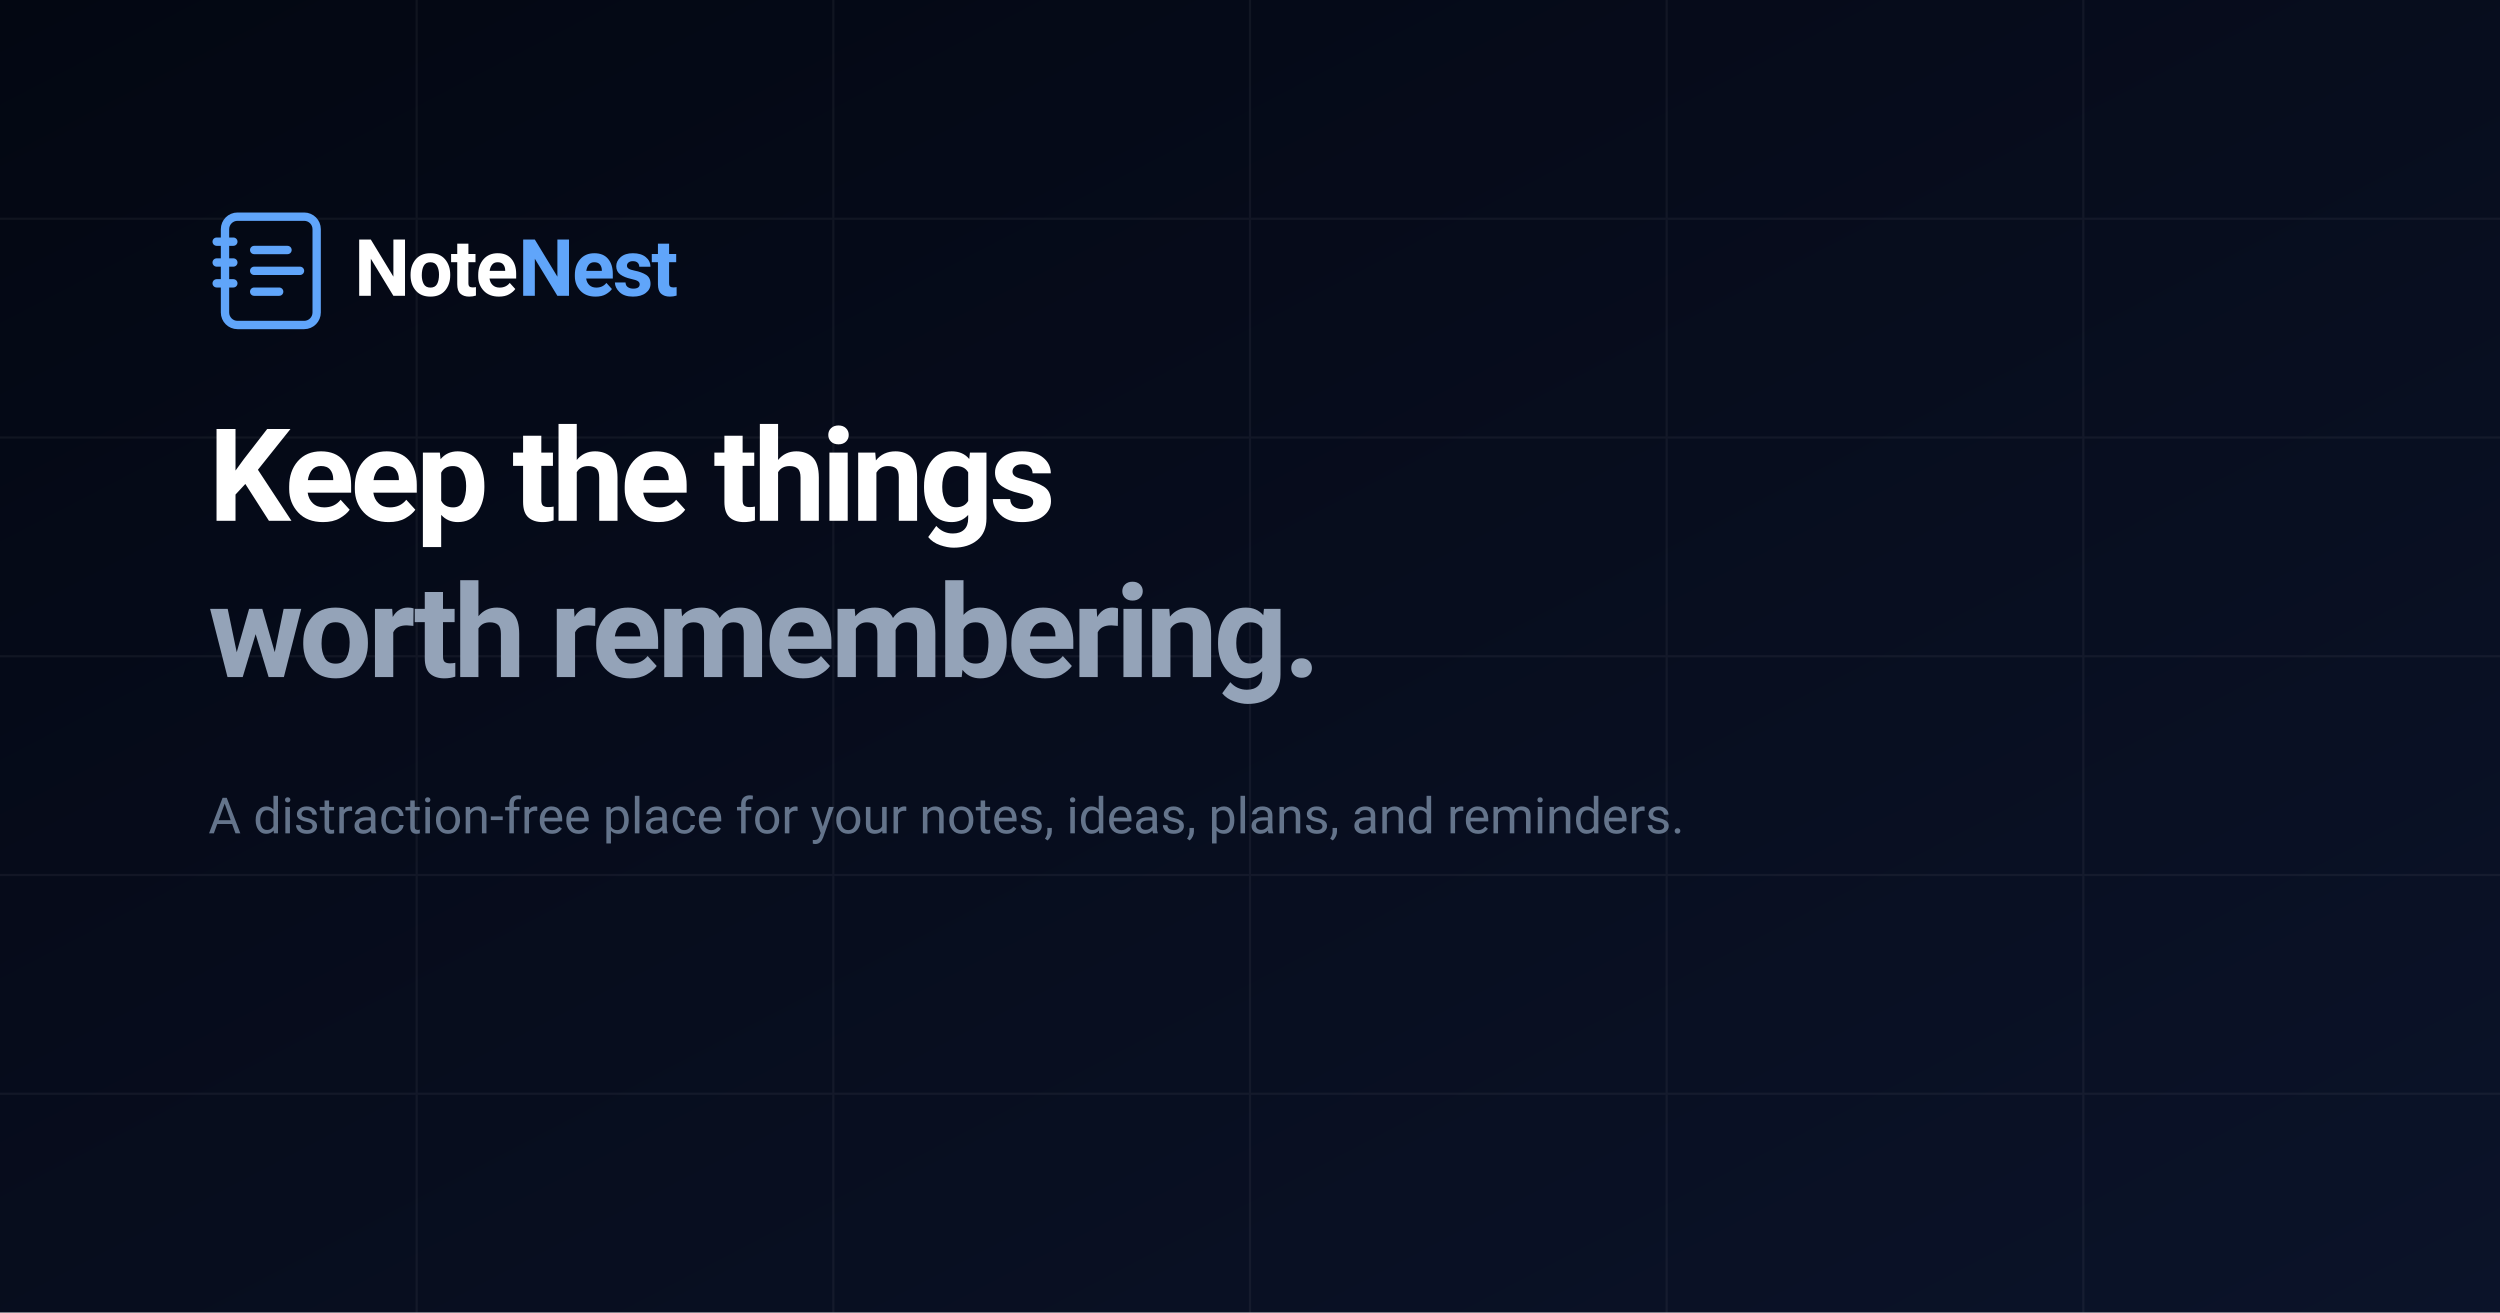
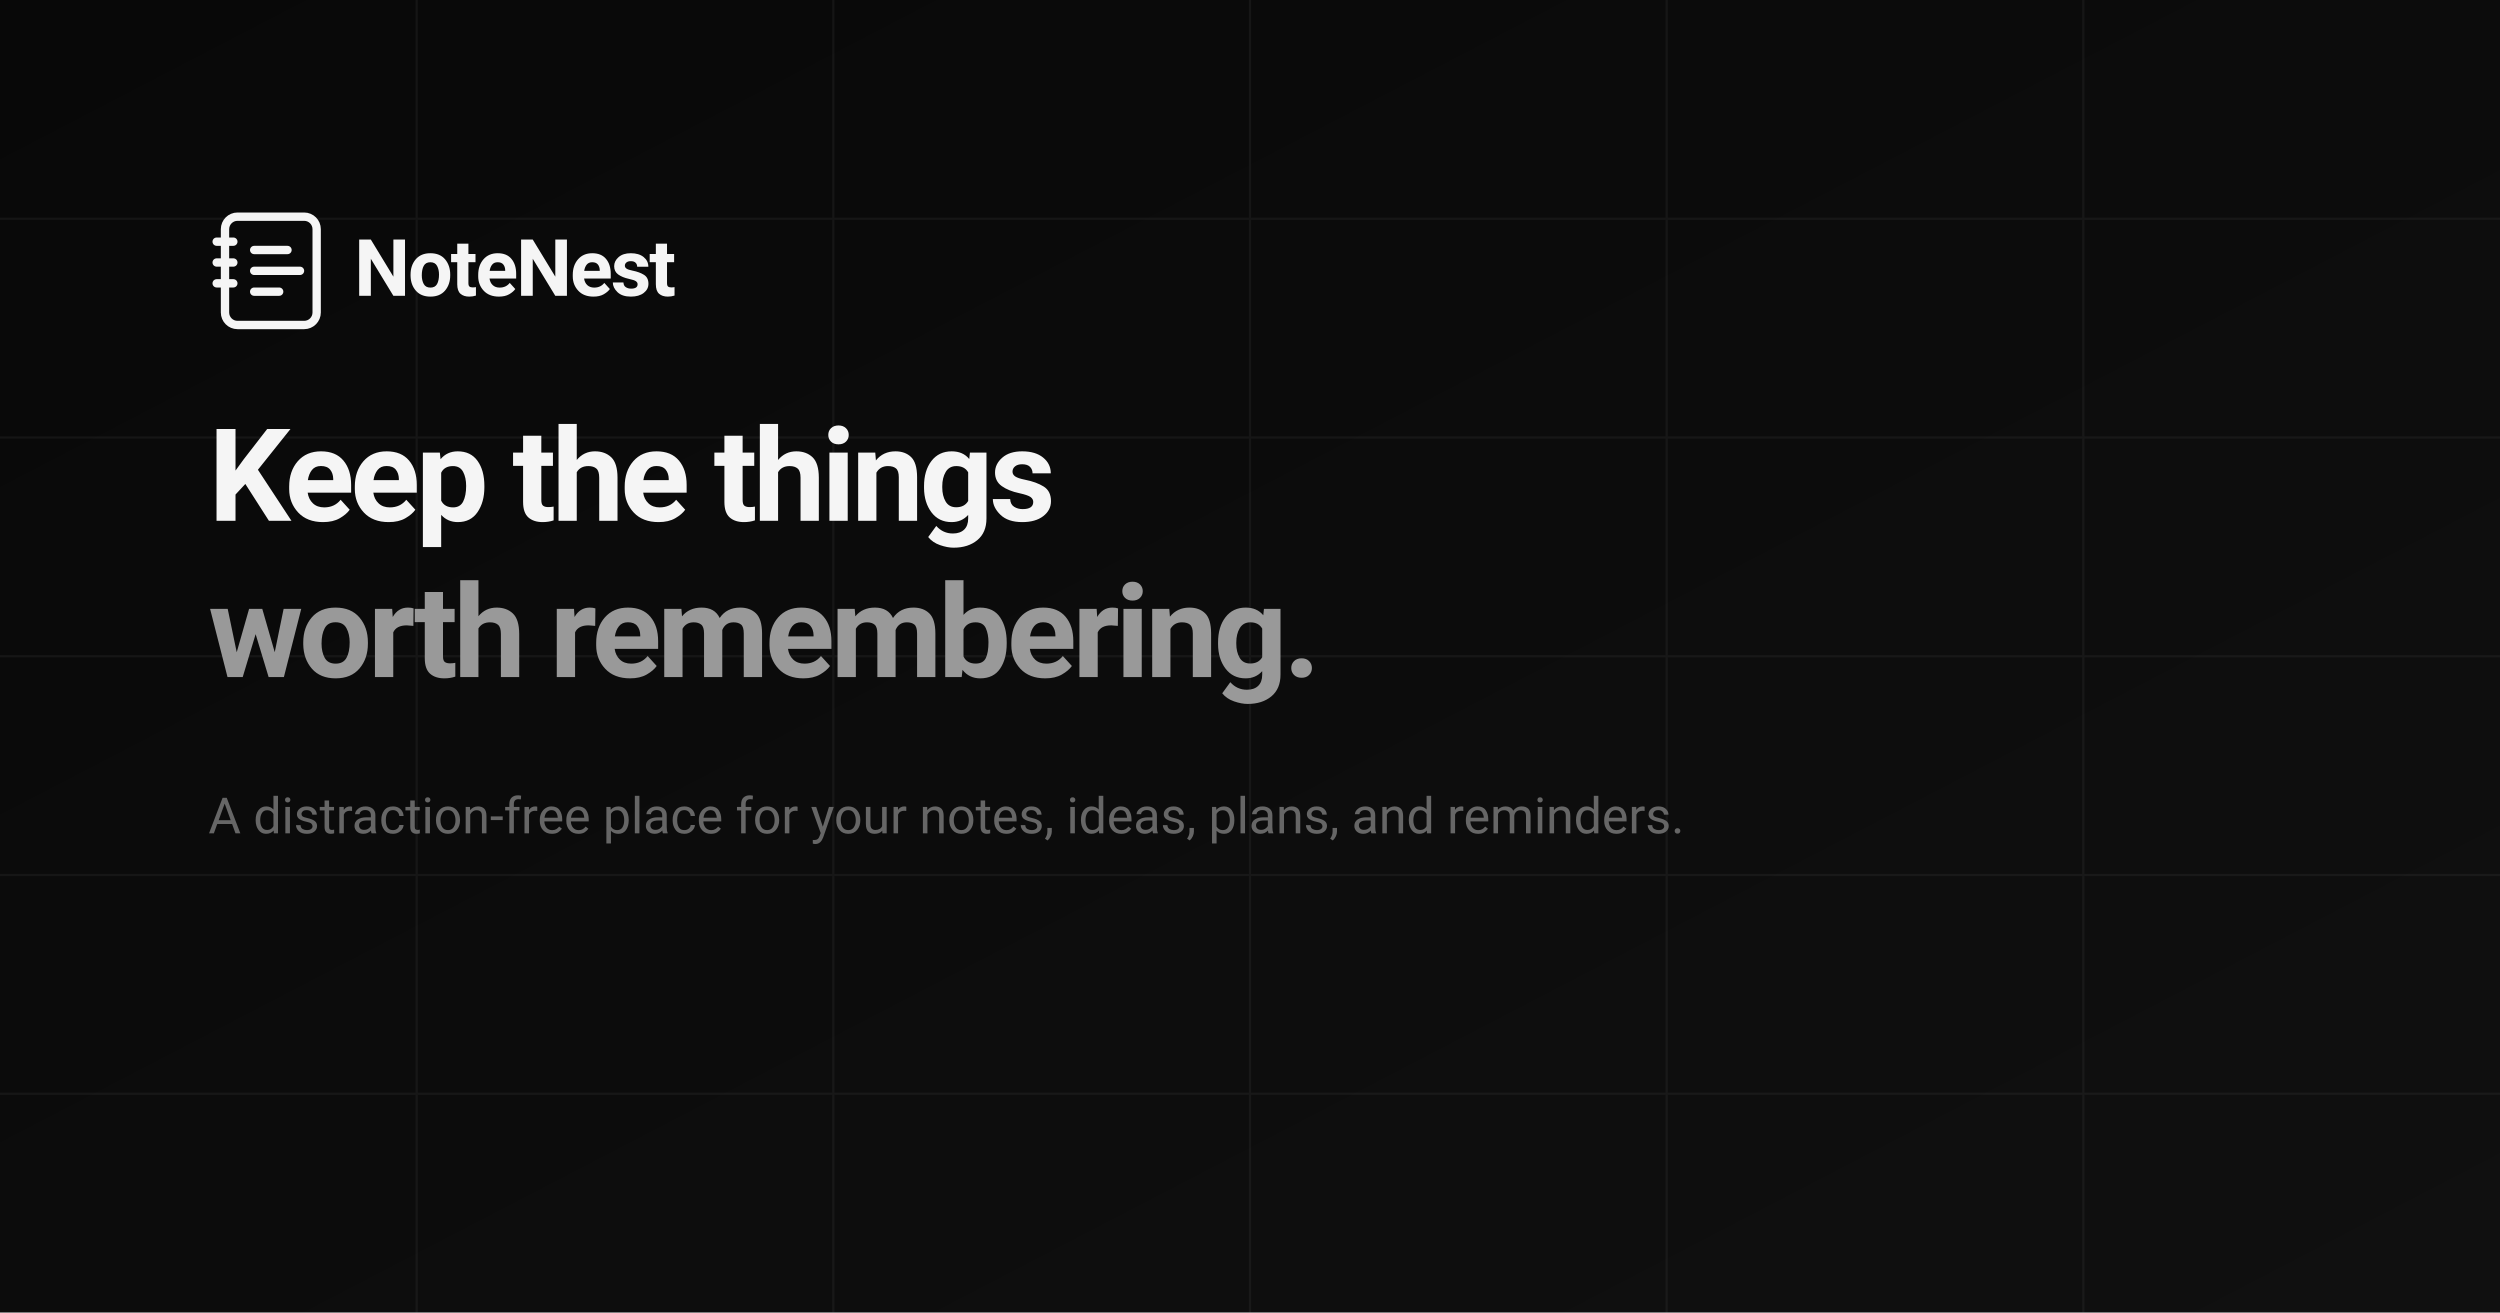
<svg xmlns="http://www.w3.org/2000/svg" viewBox="0 0 1200 630" width="1200" height="630">
  <defs>
    <linearGradient id="bg" x1="0%" y1="0%" x2="100%" y2="100%">
-       <stop offset="0%" stop-color="#030712" />
-       <stop offset="100%" stop-color="#0b1329" />
+       <stop offset="0%" stop-color="#080808" />
+       <stop offset="100%" stop-color="#101010" />
    </linearGradient>
  </defs>
  <rect width="1200" height="630" fill="url(#bg)" />
  <g opacity="0.05" stroke="#ffffff" stroke-width="1">
    <line x1="0" y1="105" x2="1200" y2="105" />
    <line x1="0" y1="210" x2="1200" y2="210" />
    <line x1="0" y1="315" x2="1200" y2="315" />
    <line x1="0" y1="420" x2="1200" y2="420" />
    <line x1="0" y1="525" x2="1200" y2="525" />
    <line x1="200" y1="0" x2="200" y2="630" />
    <line x1="400" y1="0" x2="400" y2="630" />
    <line x1="600" y1="0" x2="600" y2="630" />
    <line x1="800" y1="0" x2="800" y2="630" />
    <line x1="1000" y1="0" x2="1000" y2="630" />
  </g>
  <g transform="translate(100, 100)">
    <g transform="translate(0, 0)">
-       <rect width="44" height="52" x="8" y="4" rx="6" fill="none" stroke="#60a5fa" stroke-width="4" />
-       <line x1="4" y1="16" x2="12" y2="16" stroke="#60a5fa" stroke-width="4" stroke-linecap="round" />
-       <line x1="4" y1="26" x2="12" y2="26" stroke="#60a5fa" stroke-width="4" stroke-linecap="round" />
-       <line x1="4" y1="36" x2="12" y2="36" stroke="#60a5fa" stroke-width="4" stroke-linecap="round" />
-       <line x1="22" y1="20" x2="38" y2="20" stroke="#60a5fa" stroke-width="4" stroke-linecap="round" />
-       <line x1="22" y1="30" x2="44" y2="30" stroke="#60a5fa" stroke-width="4" stroke-linecap="round" />
-       <line x1="22" y1="40" x2="34" y2="40" stroke="#60a5fa" stroke-width="4" stroke-linecap="round" />
+       <rect width="44" height="52" x="8" y="4" rx="6" fill="none" stroke="#f5f5f5" stroke-width="4" />
+       <line x1="4" y1="16" x2="12" y2="16" stroke="#f5f5f5" stroke-width="4" stroke-linecap="round" />
+       <line x1="4" y1="26" x2="12" y2="26" stroke="#f5f5f5" stroke-width="4" stroke-linecap="round" />
+       <line x1="4" y1="36" x2="12" y2="36" stroke="#f5f5f5" stroke-width="4" stroke-linecap="round" />
+       <line x1="22" y1="20" x2="38" y2="20" stroke="#f5f5f5" stroke-width="4" stroke-linecap="round" />
+       <line x1="22" y1="30" x2="44" y2="30" stroke="#f5f5f5" stroke-width="4" stroke-linecap="round" />
+       <line x1="22" y1="40" x2="34" y2="40" stroke="#f5f5f5" stroke-width="4" stroke-linecap="round" />
    </g>
-     <text x="70" y="42" font-family="-apple-system, BlinkMacSystemFont, 'Segoe UI', Roboto, sans-serif" font-size="38" font-weight="700" fill="#ffffff" letter-spacing="-1">
-       Note<tspan fill="#60a5fa">Nest</tspan>
+     <text x="70" y="42" font-family="-apple-system, BlinkMacSystemFont, 'Segoe UI', Roboto, sans-serif" font-size="38" font-weight="700" fill="#f5f5f5" letter-spacing="-1">
+       NoteNest
    </text>
  </g>
  <g transform="translate(100, 250)">
-     <text font-family="-apple-system, BlinkMacSystemFont, 'Segoe UI', Roboto, sans-serif" font-size="62" font-weight="700" fill="#ffffff" letter-spacing="-2">
+     <text font-family="-apple-system, BlinkMacSystemFont, 'Segoe UI', Roboto, sans-serif" font-size="62" font-weight="700" fill="#f5f5f5" letter-spacing="-2">
      Keep the things
    </text>
-     <text y="75" font-family="-apple-system, BlinkMacSystemFont, 'Segoe UI', Roboto, sans-serif" font-size="62" font-weight="700" fill="#94a3b8" letter-spacing="-2">
+     <text y="75" font-family="-apple-system, BlinkMacSystemFont, 'Segoe UI', Roboto, sans-serif" font-size="62" font-weight="700" fill="#999999" letter-spacing="-2">
      worth remembering.
    </text>
-     <text y="150" font-family="-apple-system, BlinkMacSystemFont, 'Segoe UI', Roboto, sans-serif" font-size="24" fill="#64748b" font-weight="400">
-   A distraction-free place for your notes, ideas, plans, and reminders.
- </text>
+     <text y="150" font-family="-apple-system, BlinkMacSystemFont, 'Segoe UI', Roboto, sans-serif" font-size="24" fill="#666666" font-weight="400">
+       A distraction-free place for your notes, ideas, plans, and reminders.
+     </text>
  </g>
</svg>
